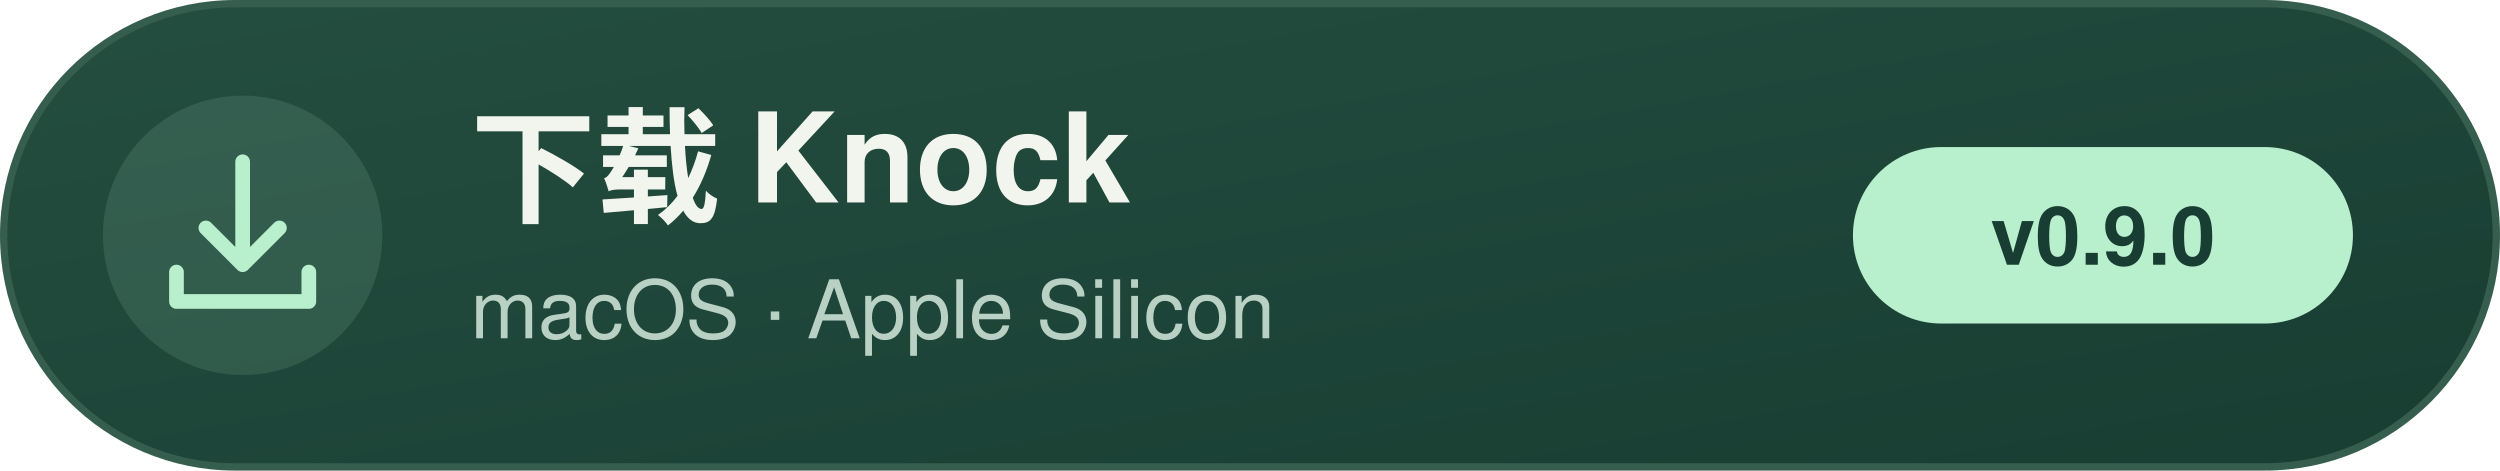
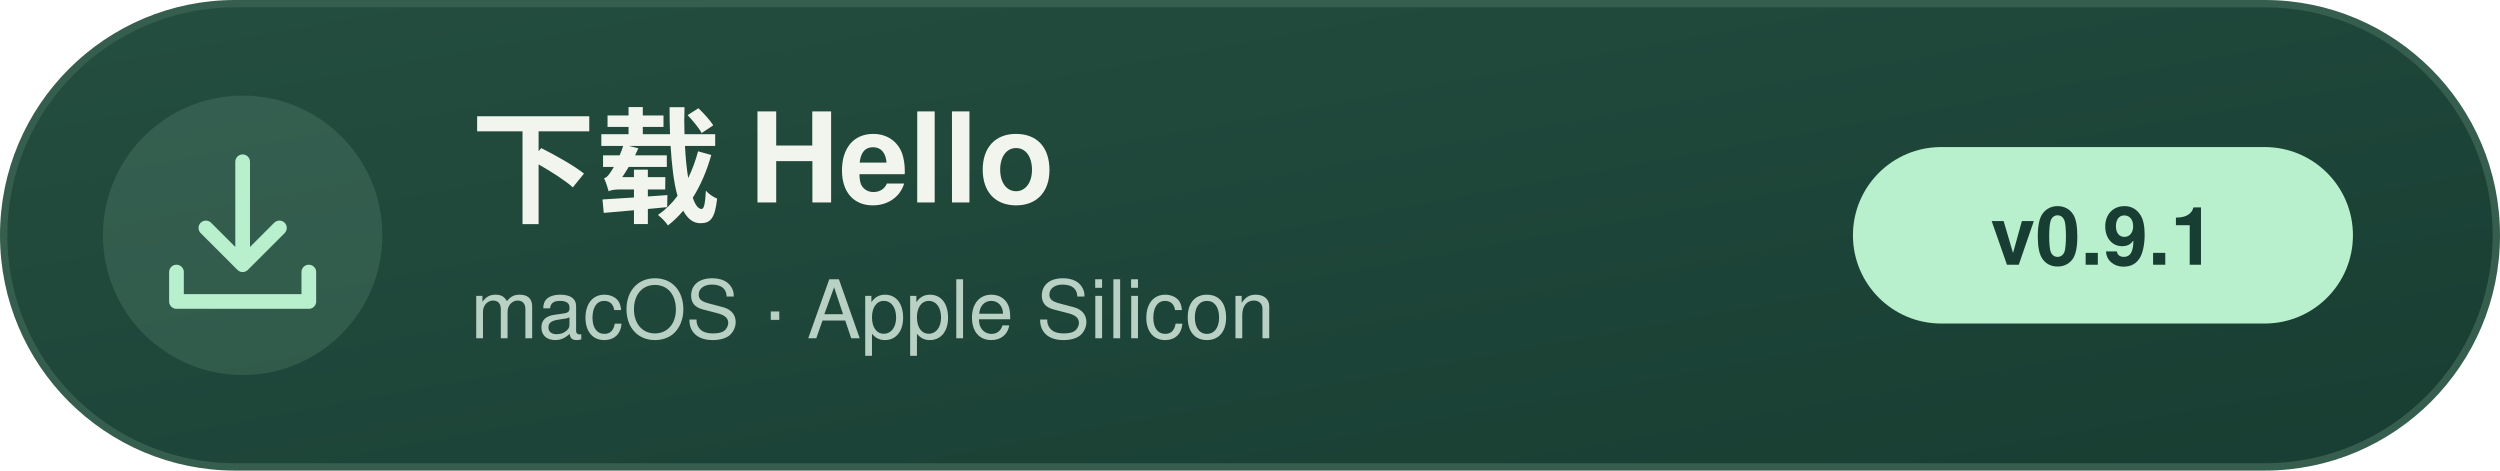
<svg xmlns="http://www.w3.org/2000/svg" width="340" height="64" viewBox="0 0 340 64" role="img" aria-labelledby="title">
  <defs>
    <linearGradient id="surface" x2="1" y2="1">
      <stop stop-color="#244e40" />
      <stop offset="1" stop-color="#183d32" />
    </linearGradient>
  </defs>
  <rect x=".5" y=".5" width="339" height="63" rx="31.5" fill="url(#surface)" stroke="#365e4e" />
  <circle cx="33" cy="32" r="19" fill="#b8efcc" fill-opacity=".12" />
  <g fill="none" stroke="#b8efcc" stroke-width="2" stroke-linecap="round" stroke-linejoin="round">
    <path d="M33 22v14m-5-5 5 5 5-5M24 37v4h18v-4" />
  </g>
  <g font-family="-apple-system,BlinkMacSystemFont,'Segoe UI',Helvetica,Arial,sans-serif">
-     <text x="64" y="29" fill="#f2f5ed" font-size="17" font-weight="600">下载 Knock</text>
+     <text x="64" y="29" fill="#f2f5ed" font-size="17" font-weight="600">下载 Hello</text>
    <text x="64" y="46" fill="#b9d1c4" font-size="11">macOS · Apple Silicon</text>
    <rect x="252" y="20" width="68" height="24" rx="12" fill="#b8efcc" />
-     <text x="286" y="36" text-anchor="middle" fill="#183d32" font-size="11" font-weight="600">v0.9.0</text>
+     <text x="286" y="36" text-anchor="middle" fill="#183d32" font-size="11" font-weight="600">v0.9.1</text>
  </g>
</svg>
